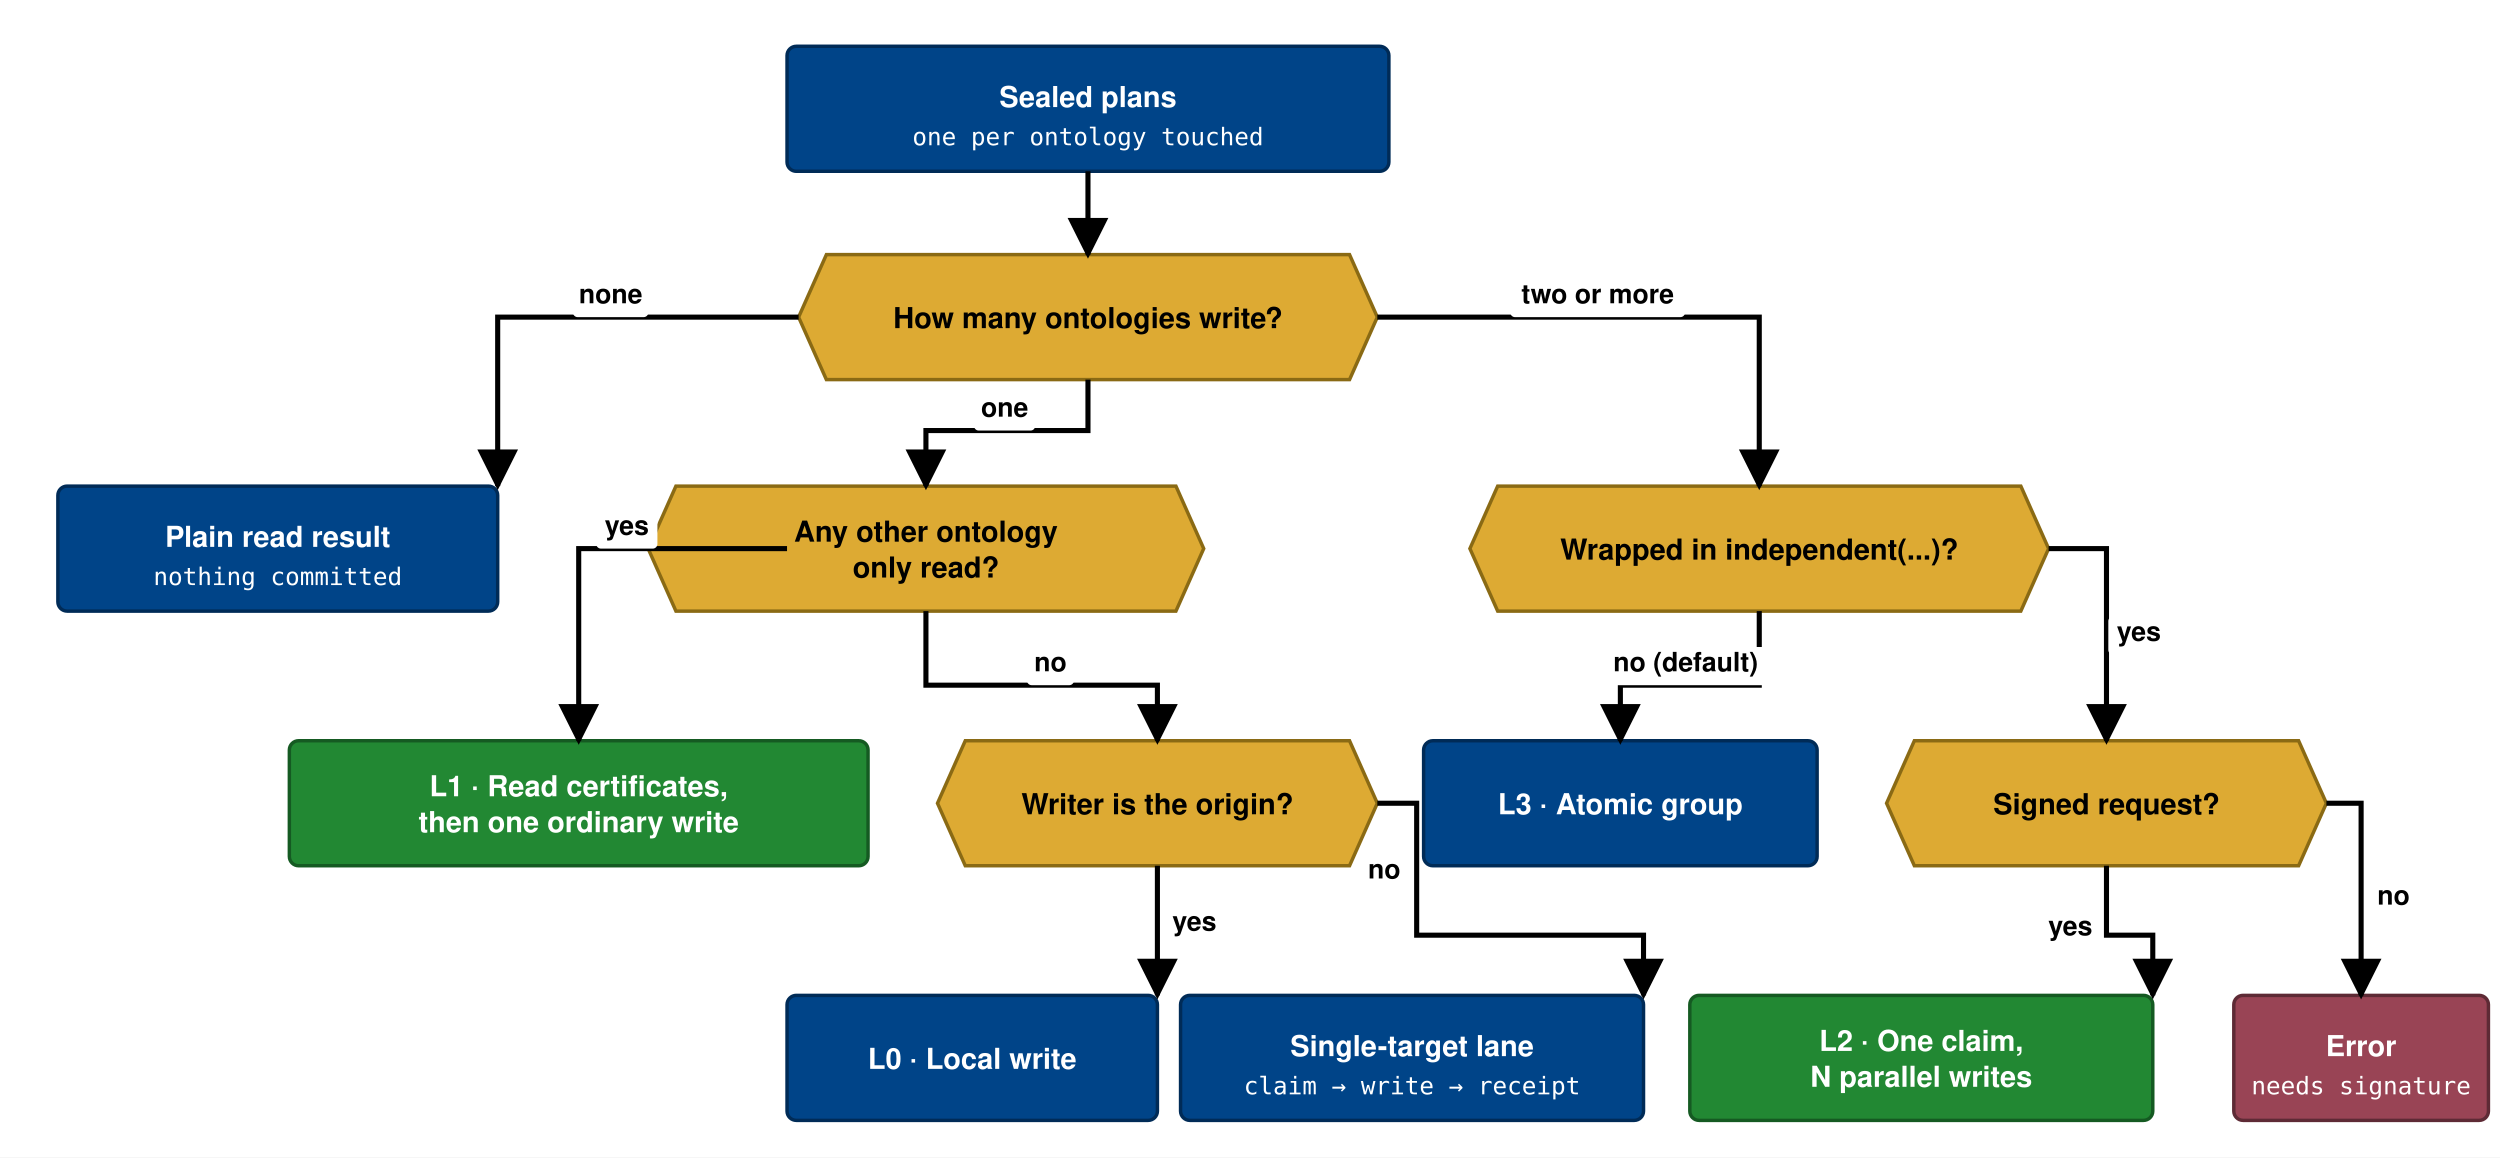
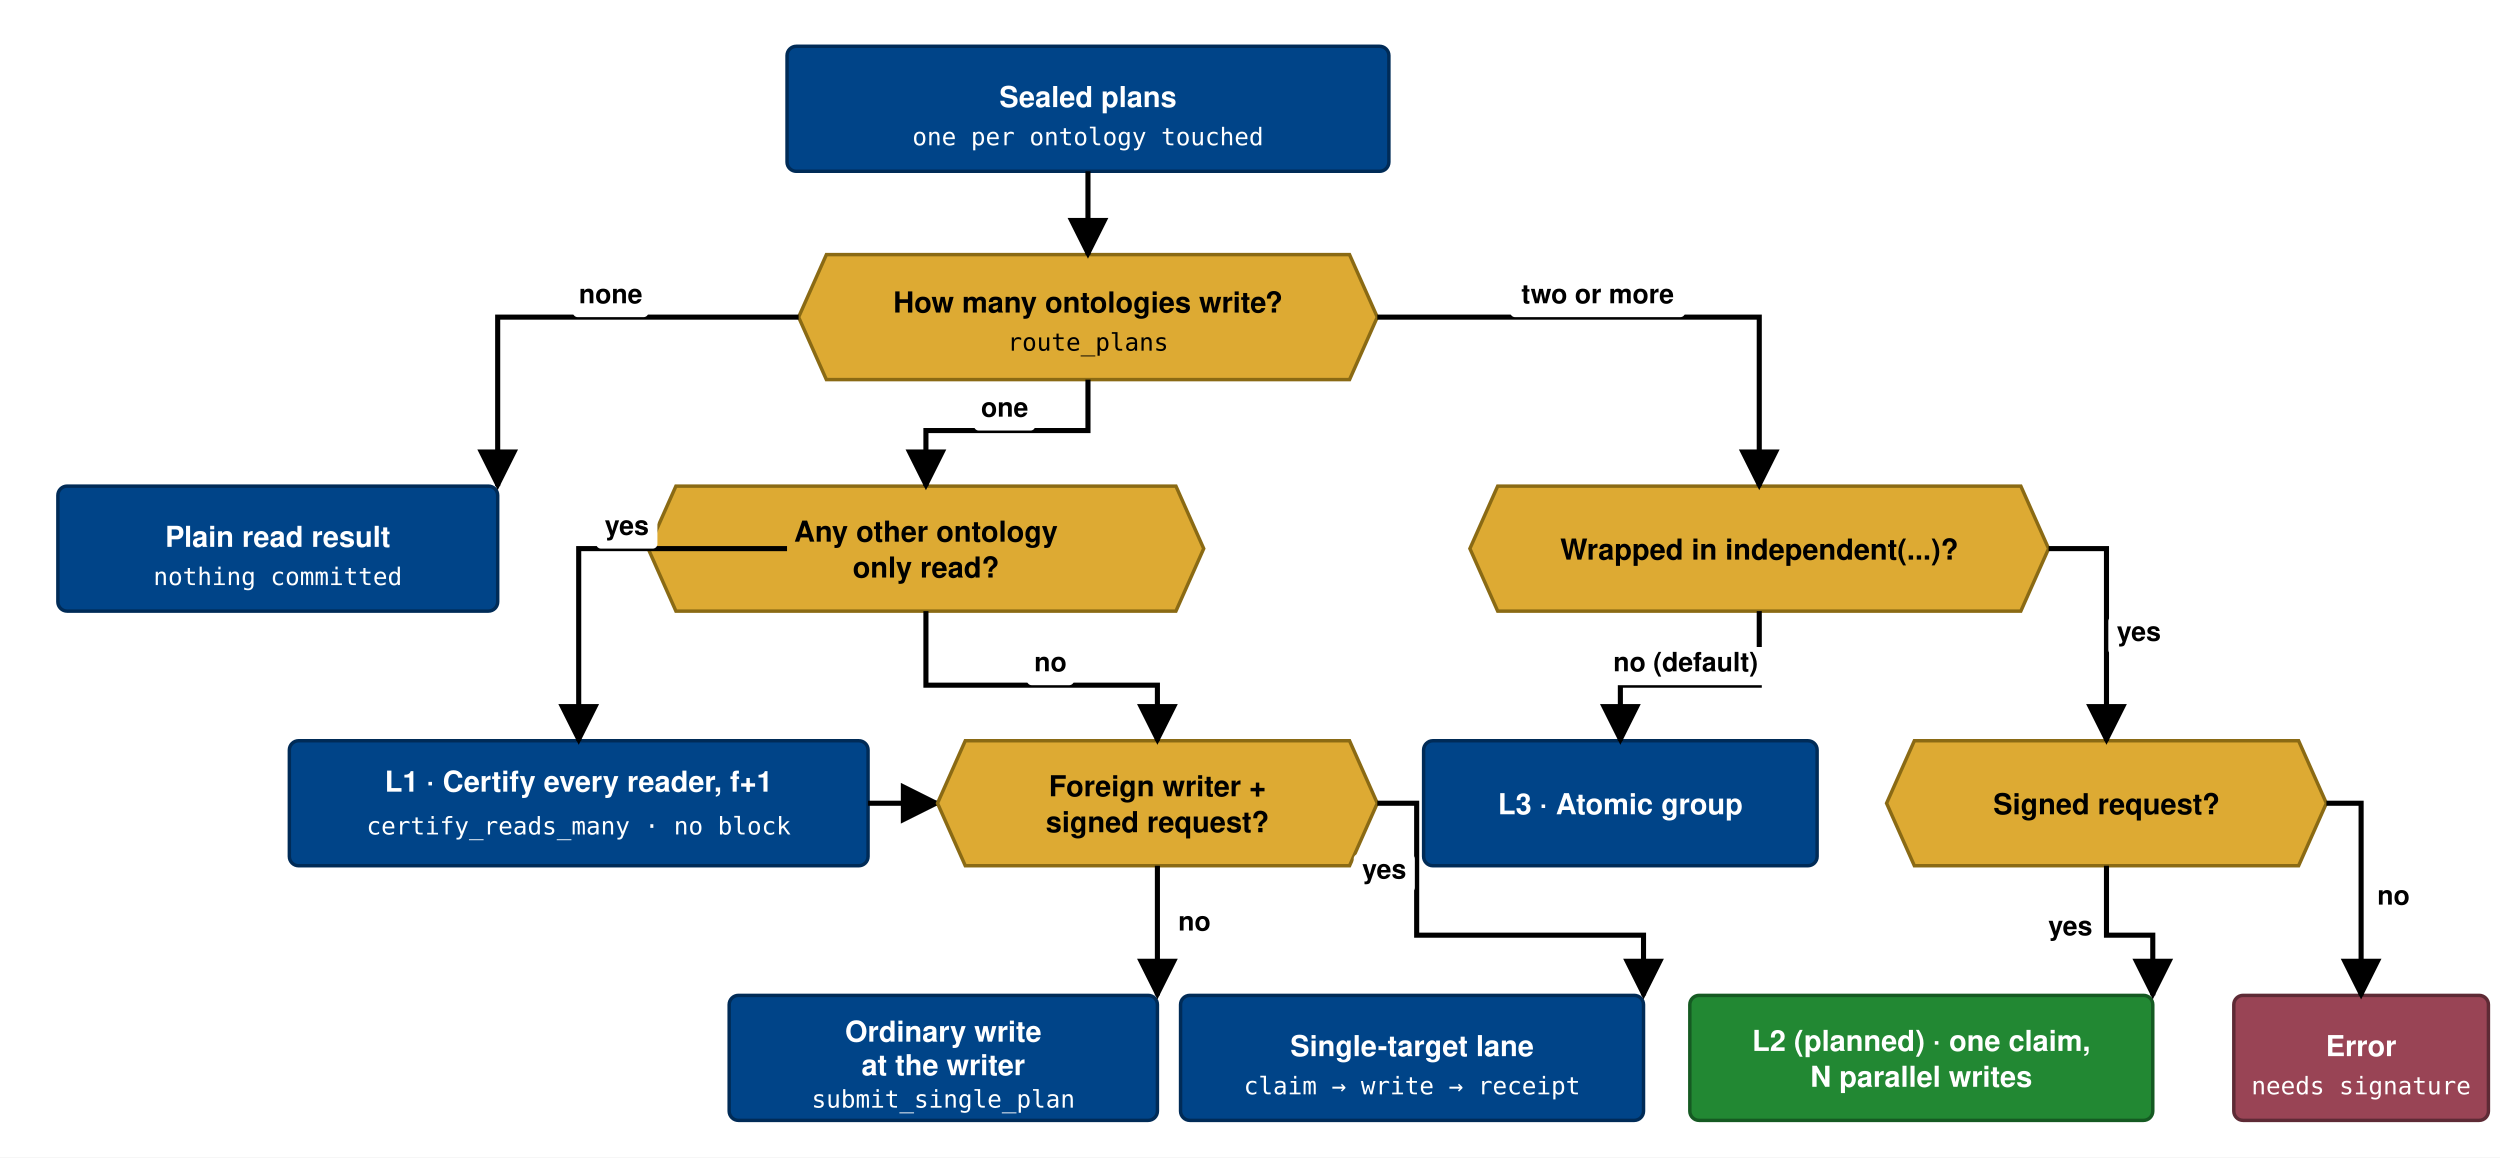
<svg xmlns="http://www.w3.org/2000/svg" viewBox="0 0 1080 500" width="1080" height="500" role="img" aria-label="Which lane a goal takes, decided from how many ontologies write and whether any other ontology was only read.">
  <rect x="0" y="0" width="1080" height="500" fill="#FFFFFF" />
  <defs>
    <marker id="ah" viewBox="0 0 10 10" refX="9" refY="5" markerWidth="8" markerHeight="8" orient="auto-start-reverse">
      <path d="M0,0 L10,5 L0,10 z" fill="#000000" />
    </marker>
  </defs>
  <rect x="340.0" y="20" width="260" height="54" rx="4" fill="#004488" stroke="#002B57" stroke-width="1.5" />
  <polygon points="357.0,110 583.0,110 595.0,137.0 583.0,164 357.0,164 345.0,137.0" fill="#DDAA33" stroke="#8A6A14" stroke-width="1.5" />
  <rect x="25.0" y="210" width="190" height="54" rx="4" fill="#004488" stroke="#002B57" stroke-width="1.5" />
  <polygon points="292.0,210 508.0,210 520.0,237.0 508.0,264 292.0,264 280.0,237.0" fill="#DDAA33" stroke="#8A6A14" stroke-width="1.5" />
  <polygon points="647.0,210 873.0,210 885.0,237.0 873.0,264 647.0,264 635.0,237.0" fill="#DDAA33" stroke="#8A6A14" stroke-width="1.5" />
-   <rect x="125.0" y="320" width="250" height="54" rx="4" fill="#228833" stroke="#155A22" stroke-width="1.5" />
+   <rect x="125.0" y="320" width="250" height="54" rx="4" fill="#004488" stroke="#002B57" stroke-width="1.5" />
+   <path d="M375,347 L405,347" fill="none" stroke="#000000" stroke-width="2.2" marker-end="url(#ah)" />
  <polygon points="417.0,320 583.0,320 595.0,347.0 583.0,374 417.0,374 405.0,347.0" fill="#DDAA33" stroke="#8A6A14" stroke-width="1.5" />
  <rect x="615.0" y="320" width="170" height="54" rx="4" fill="#004488" stroke="#002B57" stroke-width="1.5" />
  <polygon points="827.0,320 993.0,320 1005.0,347.0 993.0,374 827.0,374 815.0,347.0" fill="#DDAA33" stroke="#8A6A14" stroke-width="1.5" />
-   <rect x="340.0" y="430" width="160" height="54" rx="4" fill="#004488" stroke="#002B57" stroke-width="1.5" />
+   <rect x="315.0" y="430" width="185" height="54" rx="4" fill="#004488" stroke="#002B57" stroke-width="1.5" />
  <rect x="510.0" y="430" width="200" height="54" rx="4" fill="#004488" stroke="#002B57" stroke-width="1.5" />
  <rect x="730.0" y="430" width="200" height="54" rx="4" fill="#228833" stroke="#155A22" stroke-width="1.5" />
  <rect x="965.0" y="430" width="110" height="54" rx="4" fill="#994455" stroke="#5E2A35" stroke-width="1.5" />
  <path d="M470,74 L470,110" fill="none" stroke="#000000" stroke-width="2.2" marker-end="url(#ah)" />
  <path d="M345,137 L215,137 L215,210" fill="none" stroke="#000000" stroke-width="2.2" marker-end="url(#ah)" />
  <path d="M470,164 L470,186 L400,186 L400,210" fill="none" stroke="#000000" stroke-width="2.2" marker-end="url(#ah)" />
  <path d="M595,137 L760,137 L760,210" fill="none" stroke="#000000" stroke-width="2.2" marker-end="url(#ah)" />
  <path d="M340,237 L250,237 L250,320" fill="none" stroke="#000000" stroke-width="2.2" marker-end="url(#ah)" />
  <path d="M400,264 L400,296 L500,296 L500,320" fill="none" stroke="#000000" stroke-width="2.2" marker-end="url(#ah)" />
  <path d="M760,264 L760,296 L700,296 L700,320" fill="none" stroke="#000000" stroke-width="2.2" marker-end="url(#ah)" />
  <path d="M885,237 L910,237 L910,320" fill="none" stroke="#000000" stroke-width="2.2" marker-end="url(#ah)" />
  <path d="M500,374 L500,404 L500,430" fill="none" stroke="#000000" stroke-width="2.2" marker-end="url(#ah)" />
  <path d="M595,347 L612,347 L612,404 L710,404 L710,430" fill="none" stroke="#000000" stroke-width="2.2" marker-end="url(#ah)" />
  <path d="M910,374 L910,404 L930,404 L930,430" fill="none" stroke="#000000" stroke-width="2.2" marker-end="url(#ah)" />
  <path d="M1005,347 L1020,347 L1020,430" fill="none" stroke="#000000" stroke-width="2.2" marker-end="url(#ah)" />
  <text x="470.0" y="46.25" text-anchor="middle" fill="#FFFFFF" font-family="'IBM Plex Sans', 'Segoe UI', Helvetica, Arial, sans-serif" font-size="12.5" font-weight="600">Sealed plans</text>
  <text x="470.0" y="62.75" text-anchor="middle" fill="#FFFFFF" font-family="'IBM Plex Mono', Menlo, Consolas, monospace" font-size="10.5" font-weight="normal">one per ontology touched</text>
-   <text x="470.0" y="141.75" text-anchor="middle" fill="#000000" font-family="'IBM Plex Sans', 'Segoe UI', Helvetica, Arial, sans-serif" font-size="12.5" font-weight="600">How many ontologies write?</text>
+   <text x="470.0" y="135.0" text-anchor="middle" fill="#000000" font-family="'IBM Plex Sans', 'Segoe UI', Helvetica, Arial, sans-serif" font-size="12.5" font-weight="600">How many ontologies write?</text>
+   <text x="470.0" y="151.5" text-anchor="middle" fill="#000000" font-family="'IBM Plex Mono', Menlo, Consolas, monospace" font-size="10.5" font-weight="normal">route_plans</text>
  <text x="120.0" y="236.25" text-anchor="middle" fill="#FFFFFF" font-family="'IBM Plex Sans', 'Segoe UI', Helvetica, Arial, sans-serif" font-size="12.5" font-weight="600">Plain read result</text>
  <text x="120.0" y="252.75" text-anchor="middle" fill="#FFFFFF" font-family="'IBM Plex Mono', Menlo, Consolas, monospace" font-size="10.5" font-weight="normal">nothing committed</text>
  <text x="400.0" y="234.0" text-anchor="middle" fill="#000000" font-family="'IBM Plex Sans', 'Segoe UI', Helvetica, Arial, sans-serif" font-size="12.5" font-weight="600">Any other ontology</text>
  <text x="400.0" y="249.5" text-anchor="middle" fill="#000000" font-family="'IBM Plex Sans', 'Segoe UI', Helvetica, Arial, sans-serif" font-size="12.5" font-weight="600">only read?</text>
  <text x="760.0" y="241.75" text-anchor="middle" fill="#000000" font-family="'IBM Plex Sans', 'Segoe UI', Helvetica, Arial, sans-serif" font-size="12.5" font-weight="600">Wrapped in independent(...)?</text>
-   <text x="250.0" y="344.0" text-anchor="middle" fill="#FFFFFF" font-family="'IBM Plex Sans', 'Segoe UI', Helvetica, Arial, sans-serif" font-size="12.5" font-weight="600">L1 · Read certificates,</text>
-   <text x="250.0" y="359.5" text-anchor="middle" fill="#FFFFFF" font-family="'IBM Plex Sans', 'Segoe UI', Helvetica, Arial, sans-serif" font-size="12.5" font-weight="600">then one ordinary write</text>
-   <text x="500.0" y="351.75" text-anchor="middle" fill="#000000" font-family="'IBM Plex Sans', 'Segoe UI', Helvetica, Arial, sans-serif" font-size="12.5" font-weight="600">Writer is the origin?</text>
+   <text x="250.0" y="342.0" text-anchor="middle" fill="#FFFFFF" font-family="'IBM Plex Sans', 'Segoe UI', Helvetica, Arial, sans-serif" font-size="12.5" font-weight="600">L1 · Certify every reader, f+1</text>
+   <text x="250.0" y="360.5" text-anchor="middle" fill="#FFFFFF" font-family="'IBM Plex Mono', Menlo, Consolas, monospace" font-size="10.5" font-weight="normal">certify_reads_many · no block</text>
+   <text x="500.0" y="344.0" text-anchor="middle" fill="#000000" font-family="'IBM Plex Sans', 'Segoe UI', Helvetica, Arial, sans-serif" font-size="12.5" font-weight="600">Foreign writer +</text>
+   <text x="500.0" y="359.5" text-anchor="middle" fill="#000000" font-family="'IBM Plex Sans', 'Segoe UI', Helvetica, Arial, sans-serif" font-size="12.5" font-weight="600">signed request?</text>
  <text x="700.0" y="351.75" text-anchor="middle" fill="#FFFFFF" font-family="'IBM Plex Sans', 'Segoe UI', Helvetica, Arial, sans-serif" font-size="12.5" font-weight="600">L3 · Atomic group</text>
  <text x="910.0" y="351.75" text-anchor="middle" fill="#000000" font-family="'IBM Plex Sans', 'Segoe UI', Helvetica, Arial, sans-serif" font-size="12.5" font-weight="600">Signed request?</text>
-   <text x="420.0" y="461.75" text-anchor="middle" fill="#FFFFFF" font-family="'IBM Plex Sans', 'Segoe UI', Helvetica, Arial, sans-serif" font-size="12.5" font-weight="600">L0 · Local write</text>
+   <text x="407.5" y="450.0" text-anchor="middle" fill="#FFFFFF" font-family="'IBM Plex Sans', 'Segoe UI', Helvetica, Arial, sans-serif" font-size="12.5" font-weight="600">Ordinary write</text>
+   <text x="407.5" y="464.5" text-anchor="middle" fill="#FFFFFF" font-family="'IBM Plex Sans', 'Segoe UI', Helvetica, Arial, sans-serif" font-size="12.5" font-weight="600">at the writer</text>
+   <text x="407.5" y="478.5" text-anchor="middle" fill="#FFFFFF" font-family="'IBM Plex Mono', Menlo, Consolas, monospace" font-size="10.5" font-weight="normal">submit_single_plan</text>
  <text x="610.0" y="456.25" text-anchor="middle" fill="#FFFFFF" font-family="'IBM Plex Sans', 'Segoe UI', Helvetica, Arial, sans-serif" font-size="12.5" font-weight="600">Single-target lane</text>
  <text x="610.0" y="472.75" text-anchor="middle" fill="#FFFFFF" font-family="'IBM Plex Mono', Menlo, Consolas, monospace" font-size="10.5" font-weight="normal">claim → write → receipt</text>
-   <text x="830.0" y="454.0" text-anchor="middle" fill="#FFFFFF" font-family="'IBM Plex Sans', 'Segoe UI', Helvetica, Arial, sans-serif" font-size="12.5" font-weight="600">L2 · One claim,</text>
+   <text x="830.0" y="454.0" text-anchor="middle" fill="#FFFFFF" font-family="'IBM Plex Sans', 'Segoe UI', Helvetica, Arial, sans-serif" font-size="12.5" font-weight="600">L2 (planned) · one claim,</text>
  <text x="830.0" y="469.5" text-anchor="middle" fill="#FFFFFF" font-family="'IBM Plex Sans', 'Segoe UI', Helvetica, Arial, sans-serif" font-size="12.5" font-weight="600">N parallel writes</text>
  <text x="1020.0" y="456.25" text-anchor="middle" fill="#FFFFFF" font-family="'IBM Plex Sans', 'Segoe UI', Helvetica, Arial, sans-serif" font-size="12.5" font-weight="600">Error</text>
  <text x="1020.0" y="472.75" text-anchor="middle" fill="#FFFFFF" font-family="'IBM Plex Mono', Menlo, Consolas, monospace" font-size="10.5" font-weight="normal">needs signature</text>
  <rect x="247.533" y="120.5" width="32.533" height="16.5" fill="#FFFFFF" rx="2" />
  <text x="263.8" y="131.0" text-anchor="middle" fill="#000000" font-family="'IBM Plex Sans', 'Segoe UI', Helvetica, Arial, sans-serif" font-size="11.5" font-weight="600">none</text>
  <rect x="420.8" y="169.5" width="26.4" height="16.5" fill="#FFFFFF" rx="2" />
  <text x="434.0" y="180.0" text-anchor="middle" fill="#000000" font-family="'IBM Plex Sans', 'Segoe UI', Helvetica, Arial, sans-serif" font-size="11.5" font-weight="600">one</text>
  <rect x="652.467" y="120.5" width="75.467" height="16.5" fill="#FFFFFF" rx="2" />
  <text x="690.2" y="131.0" text-anchor="middle" fill="#000000" font-family="'IBM Plex Sans', 'Segoe UI', Helvetica, Arial, sans-serif" font-size="11.5" font-weight="600">two or more</text>
  <rect x="257.6" y="220.5" width="26.4" height="16.5" fill="#FFFFFF" rx="2" />
  <text x="270.8" y="231.0" text-anchor="middle" fill="#000000" font-family="'IBM Plex Sans', 'Segoe UI', Helvetica, Arial, sans-serif" font-size="11.5" font-weight="600">yes</text>
  <rect x="443.667" y="279.5" width="20.267" height="16.5" fill="#FFFFFF" rx="2" />
  <text x="453.8" y="290.0" text-anchor="middle" fill="#000000" font-family="'IBM Plex Sans', 'Segoe UI', Helvetica, Arial, sans-serif" font-size="11.5" font-weight="600">no</text>
  <rect x="687.4" y="279.5" width="81.6" height="16.5" fill="#FFFFFF" rx="2" />
  <text x="728.2" y="290.0" text-anchor="middle" fill="#000000" font-family="'IBM Plex Sans', 'Segoe UI', Helvetica, Arial, sans-serif" font-size="11.5" font-weight="600">no (default)</text>
  <rect x="910.8" y="266.3" width="26.4" height="16.5" fill="#FFFFFF" rx="2" />
  <text x="924.0" y="276.8" text-anchor="middle" fill="#000000" font-family="'IBM Plex Sans', 'Segoe UI', Helvetica, Arial, sans-serif" font-size="11.5" font-weight="600">yes</text>
-   <rect x="502.8" y="391.5" width="26.4" height="16.5" fill="#FFFFFF" rx="2" />
-   <text x="516.0" y="402.0" text-anchor="middle" fill="#000000" font-family="'IBM Plex Sans', 'Segoe UI', Helvetica, Arial, sans-serif" font-size="11.5" font-weight="600">yes</text>
-   <rect x="587.867" y="369.0" width="20.267" height="16.5" fill="#FFFFFF" rx="2" />
-   <text x="598.0" y="379.5" text-anchor="middle" fill="#000000" font-family="'IBM Plex Sans', 'Segoe UI', Helvetica, Arial, sans-serif" font-size="11.5" font-weight="600">no</text>
+   <rect x="505.9" y="391.5" width="20.267" height="16.5" fill="#FFFFFF" rx="2" />
+   <text x="516.0" y="402.0" text-anchor="middle" fill="#000000" font-family="'IBM Plex Sans', 'Segoe UI', Helvetica, Arial, sans-serif" font-size="11.5" font-weight="600">no</text>
+   <rect x="584.8" y="369.0" width="26.4" height="16.5" fill="#FFFFFF" rx="2" />
+   <text x="598.0" y="379.5" text-anchor="middle" fill="#000000" font-family="'IBM Plex Sans', 'Segoe UI', Helvetica, Arial, sans-serif" font-size="11.5" font-weight="600">yes</text>
  <rect x="881.2" y="393.5" width="26.4" height="16.5" fill="#FFFFFF" rx="2" />
  <text x="894.4" y="404.0" text-anchor="middle" fill="#000000" font-family="'IBM Plex Sans', 'Segoe UI', Helvetica, Arial, sans-serif" font-size="11.5" font-weight="600">yes</text>
  <rect x="1023.867" y="380.3" width="20.267" height="16.5" fill="#FFFFFF" rx="2" />
  <text x="1034.0" y="390.8" text-anchor="middle" fill="#000000" font-family="'IBM Plex Sans', 'Segoe UI', Helvetica, Arial, sans-serif" font-size="11.5" font-weight="600">no</text>
</svg>
